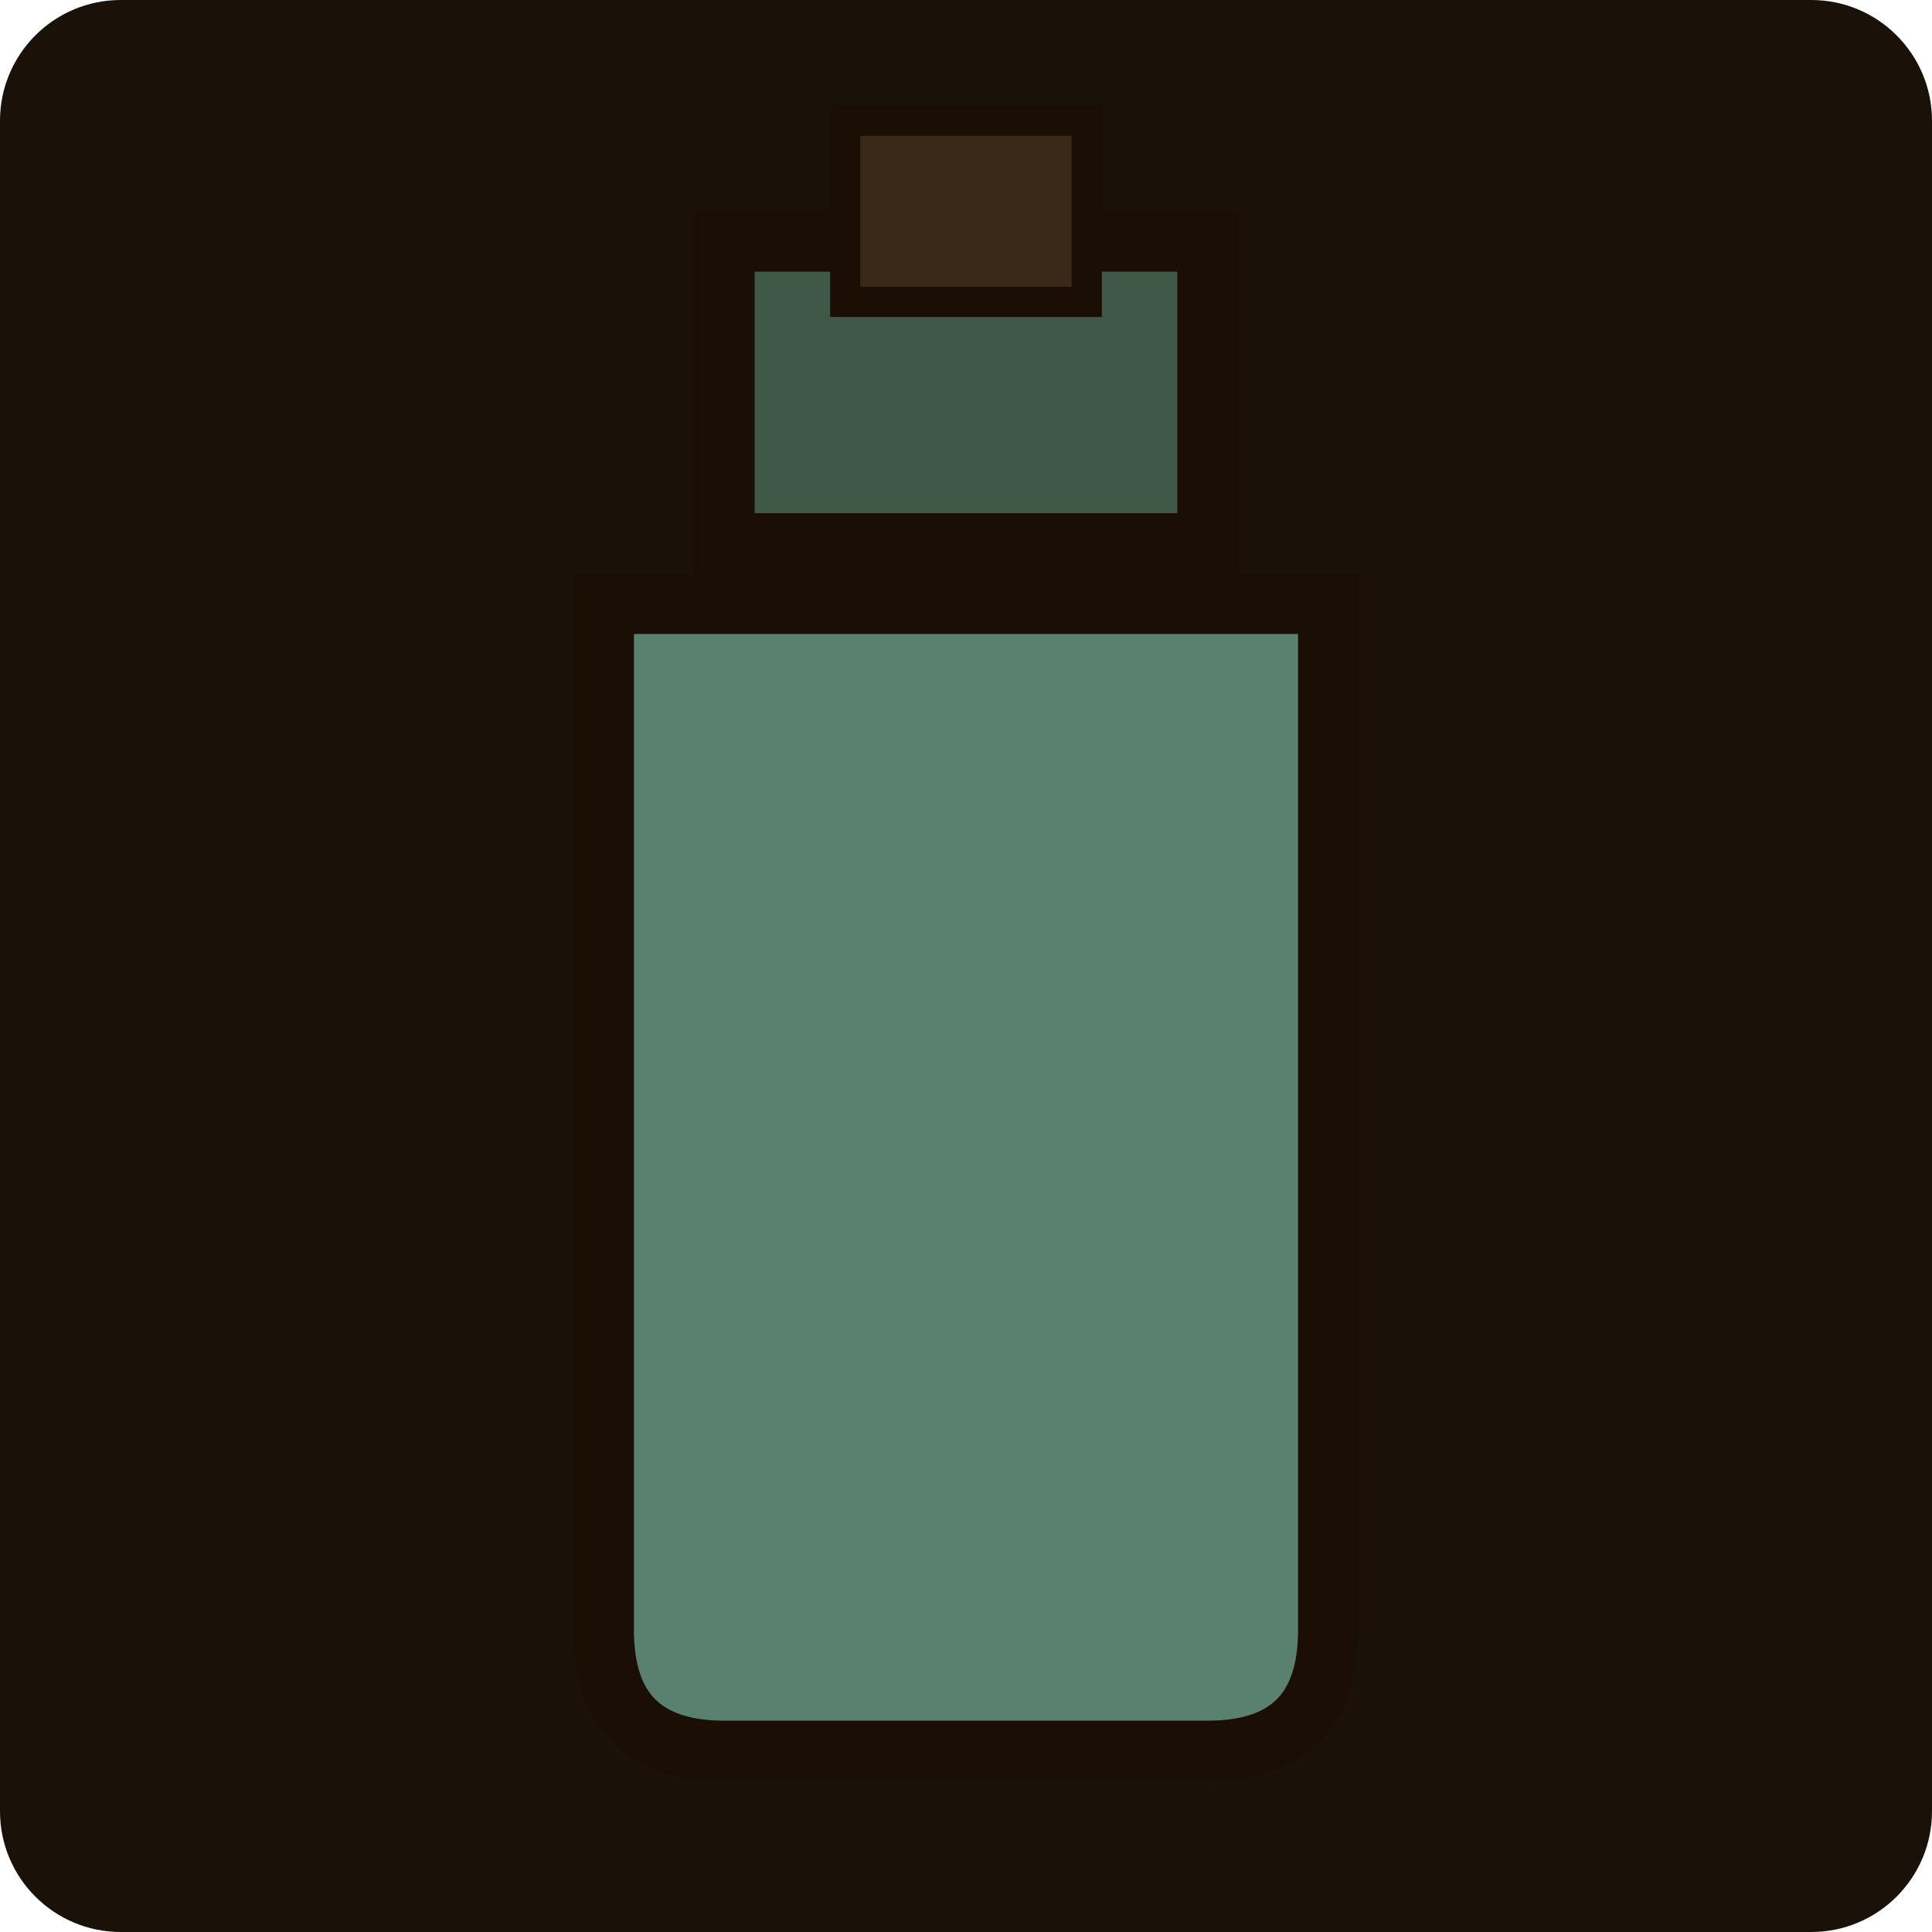
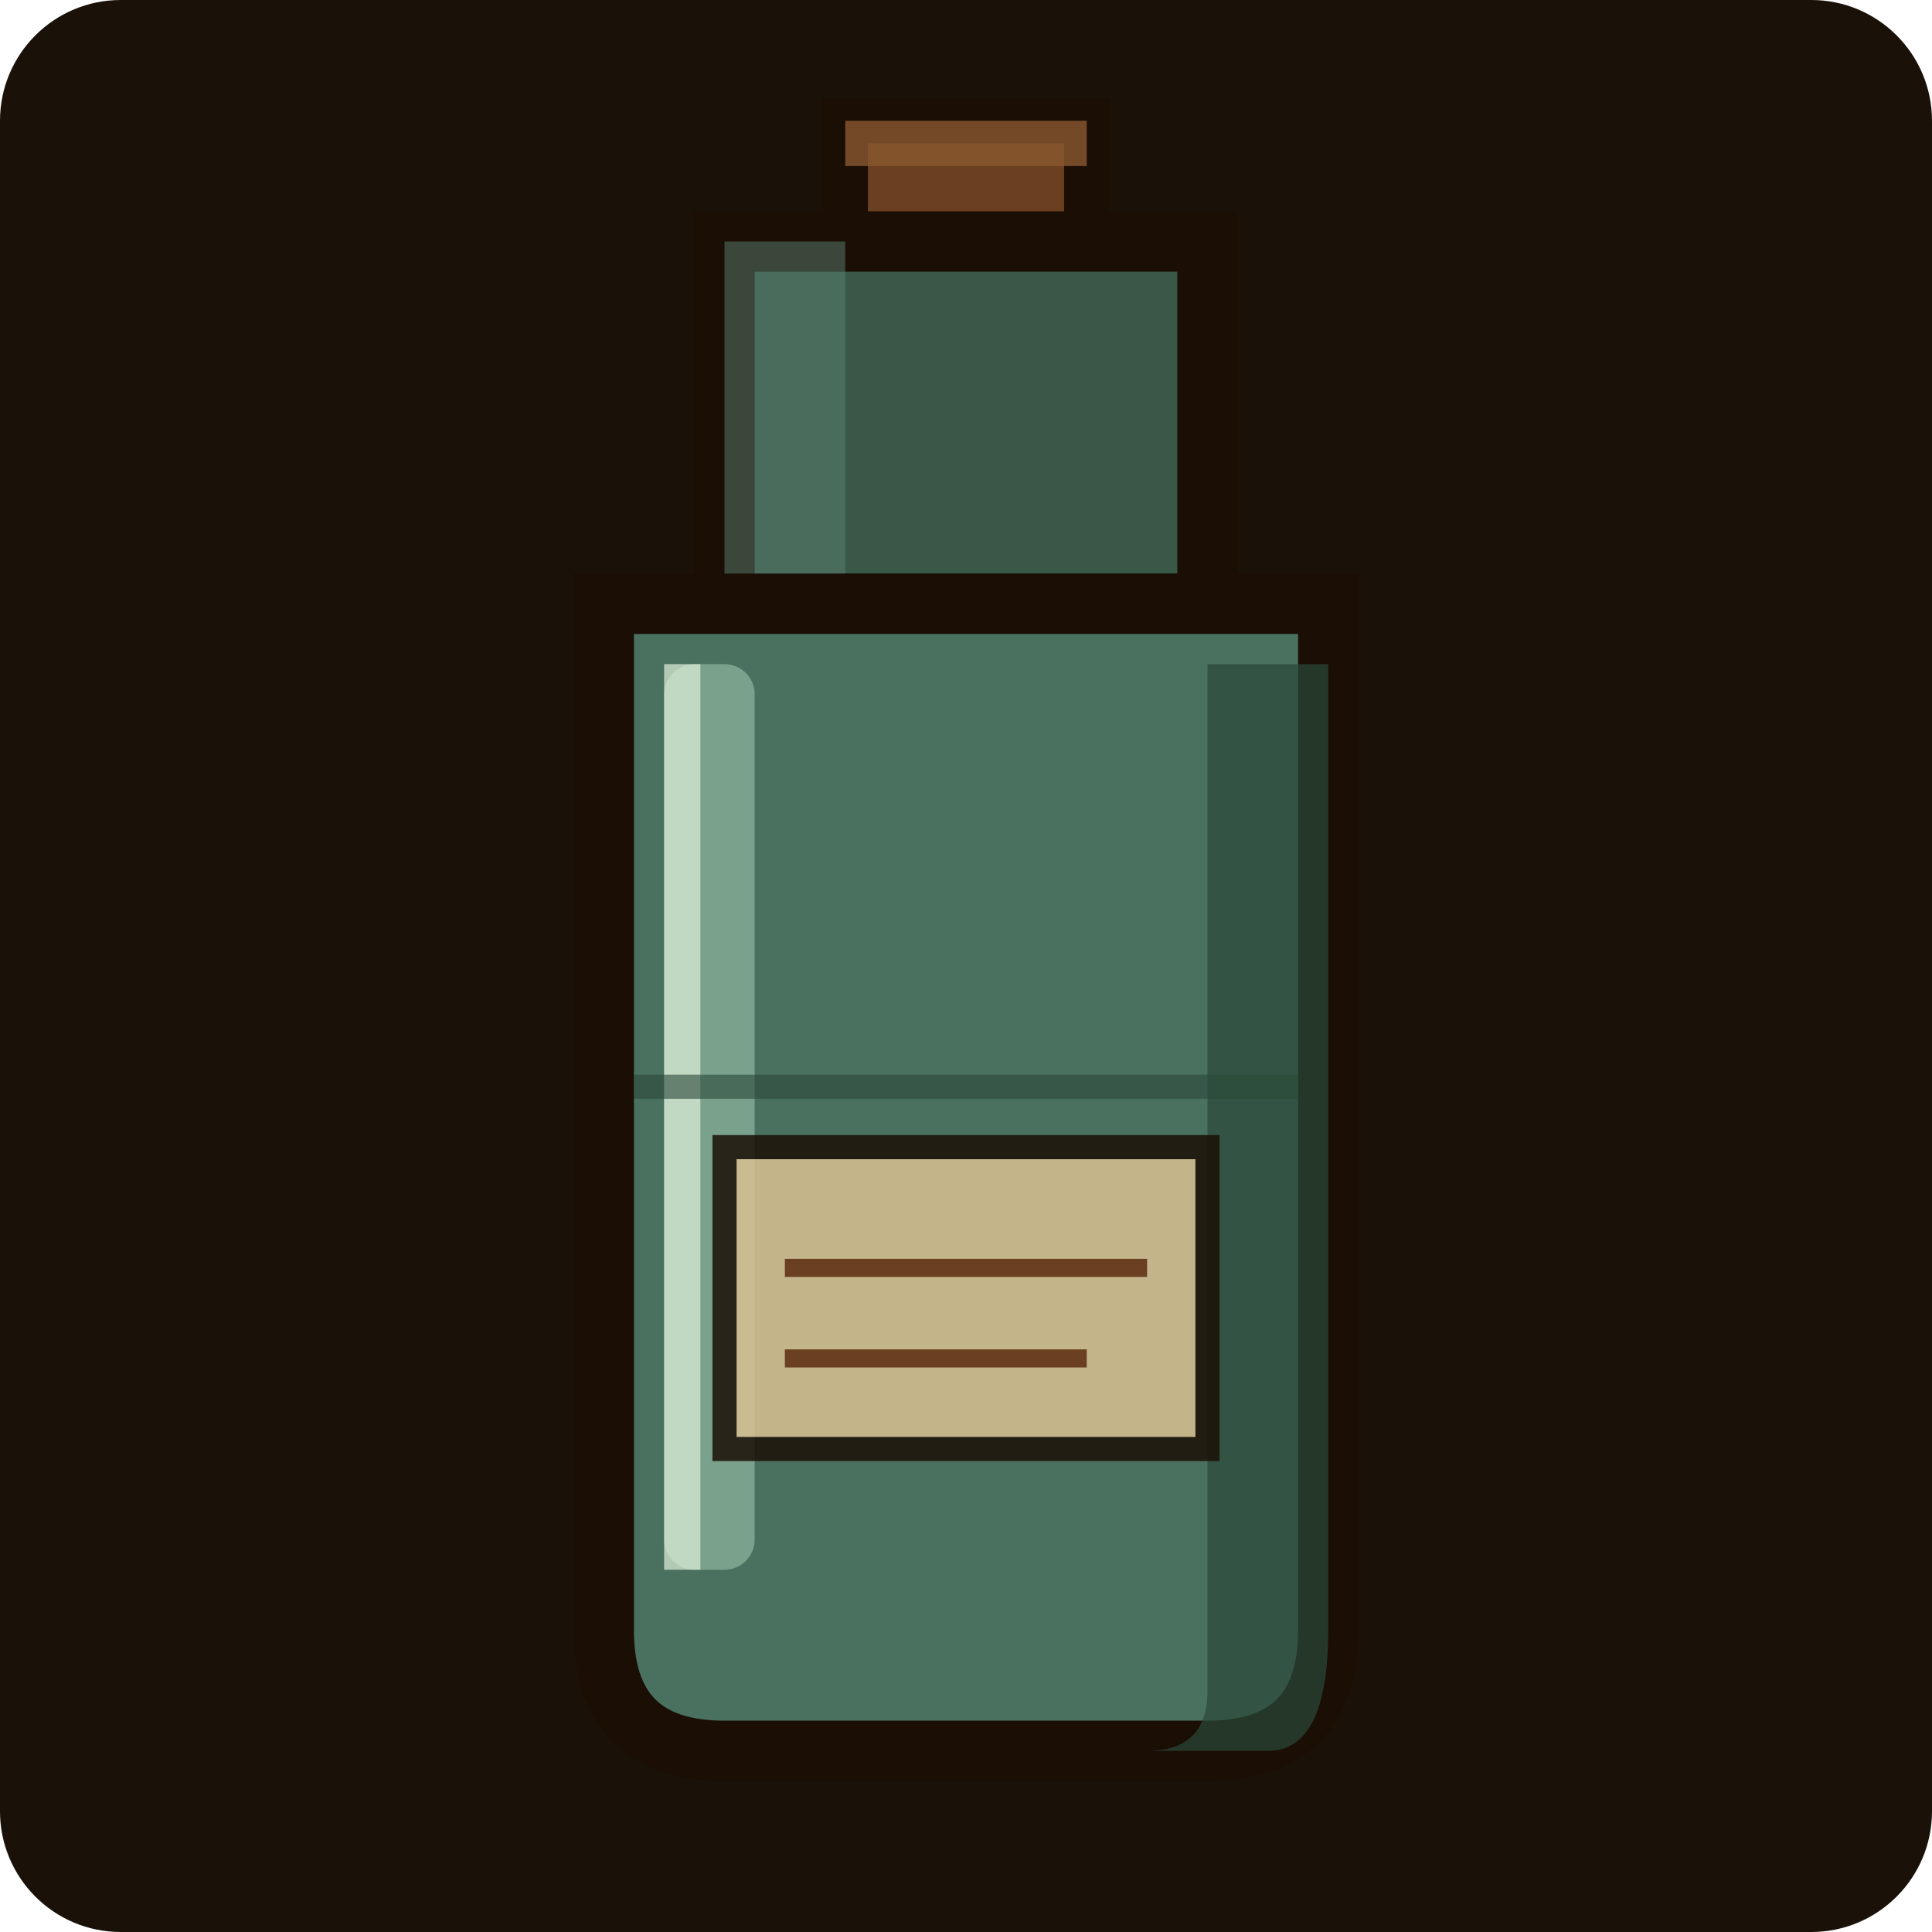
<svg xmlns="http://www.w3.org/2000/svg" viewBox="0 0 64 64" width="64" height="64">
  <rect width="64" height="64" fill="#1a1208" rx="4" />
-   <rect x="24" y="8" width="16" height="10" fill="#405848" stroke="#1a0e05" stroke-width="2" />
-   <path d="M20 20 L20 54 Q20 58 24 58 L40 58 Q44 58 44 54 L44 20 Z" fill="#5a8070" stroke="#1a0e05" stroke-width="2" />
-   <rect x="28" y="4" width="8" height="6" fill="#3a2818" stroke="#1a0e05" stroke-width="1" />
+   <g>
+     <rect x="28" y="4" width="8" height="6" fill="#6a4020" stroke="#1a0e05" stroke-width="1.5" />
+     <rect x="28" y="4" width="8" height="1.5" fill="#8a5830" opacity=".8" />
+     <rect x="24" y="8" width="16" height="12" fill="#3a5848" stroke="#1a0e05" stroke-width="2" />
+     <rect x="24" y="8" width="4" height="12" fill="#5a8070" opacity=".5" />
+     <path d="M20 20 L20 54 Q20 58 24 58 L40 58 Q44 58 44 54 L44 20 Z" fill="#4a7060" stroke="#1a0e05" stroke-width="2" />
+     <path d="M40 22 L40 56 Q40 58 38 58 L42 58 Q44 58 44 54 L44 22 Z" fill="#2a4838" opacity=".7" />
+     <rect x="22" y="22" width="3" height="30" fill="#a0c8b0" opacity=".55" rx="1" />
+     <rect x="22" y="22" width="1.2" height="30" fill="#e0f0d8" opacity=".7" />
+     <path d="M21 36 L43 36" stroke="#2a4838" stroke-width=".8" opacity=".6" />
+     <rect x="24" y="38" width="16" height="10" fill="#d8c090" stroke="#1a0e05" stroke-width=".8" opacity=".85" />
+     <line x1="26" y1="42" x2="38" y2="42" stroke="#6a4020" stroke-width=".6" />
+     <line x1="26" y1="45" x2="36" y2="45" stroke="#6a4020" stroke-width=".6" />
+   </g>
</svg>
